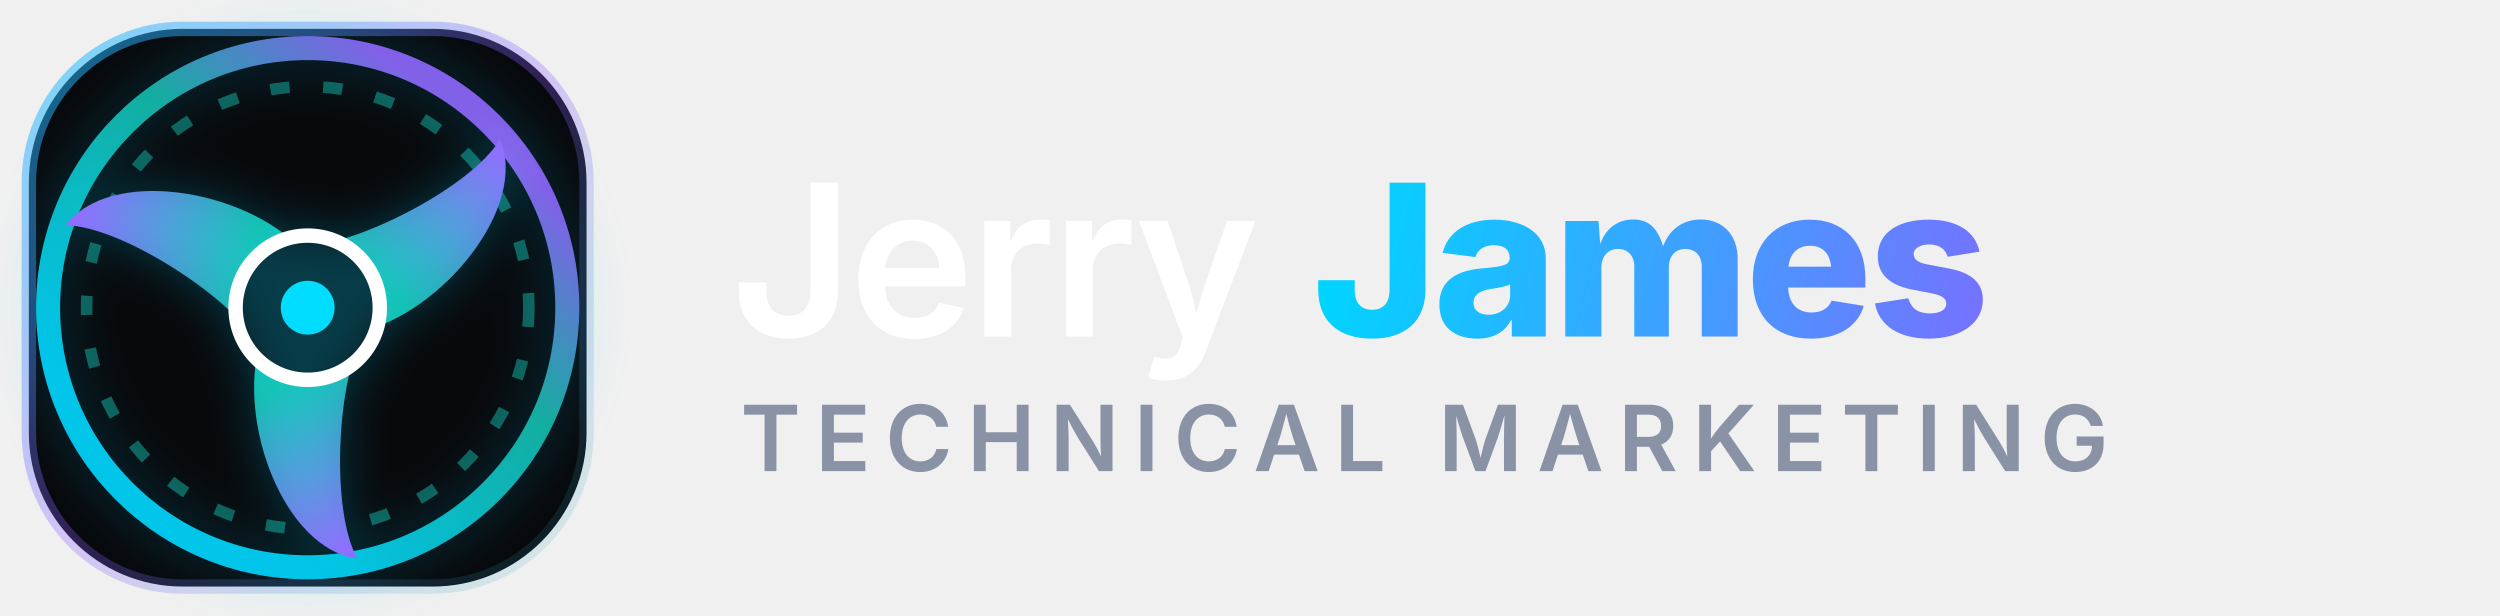
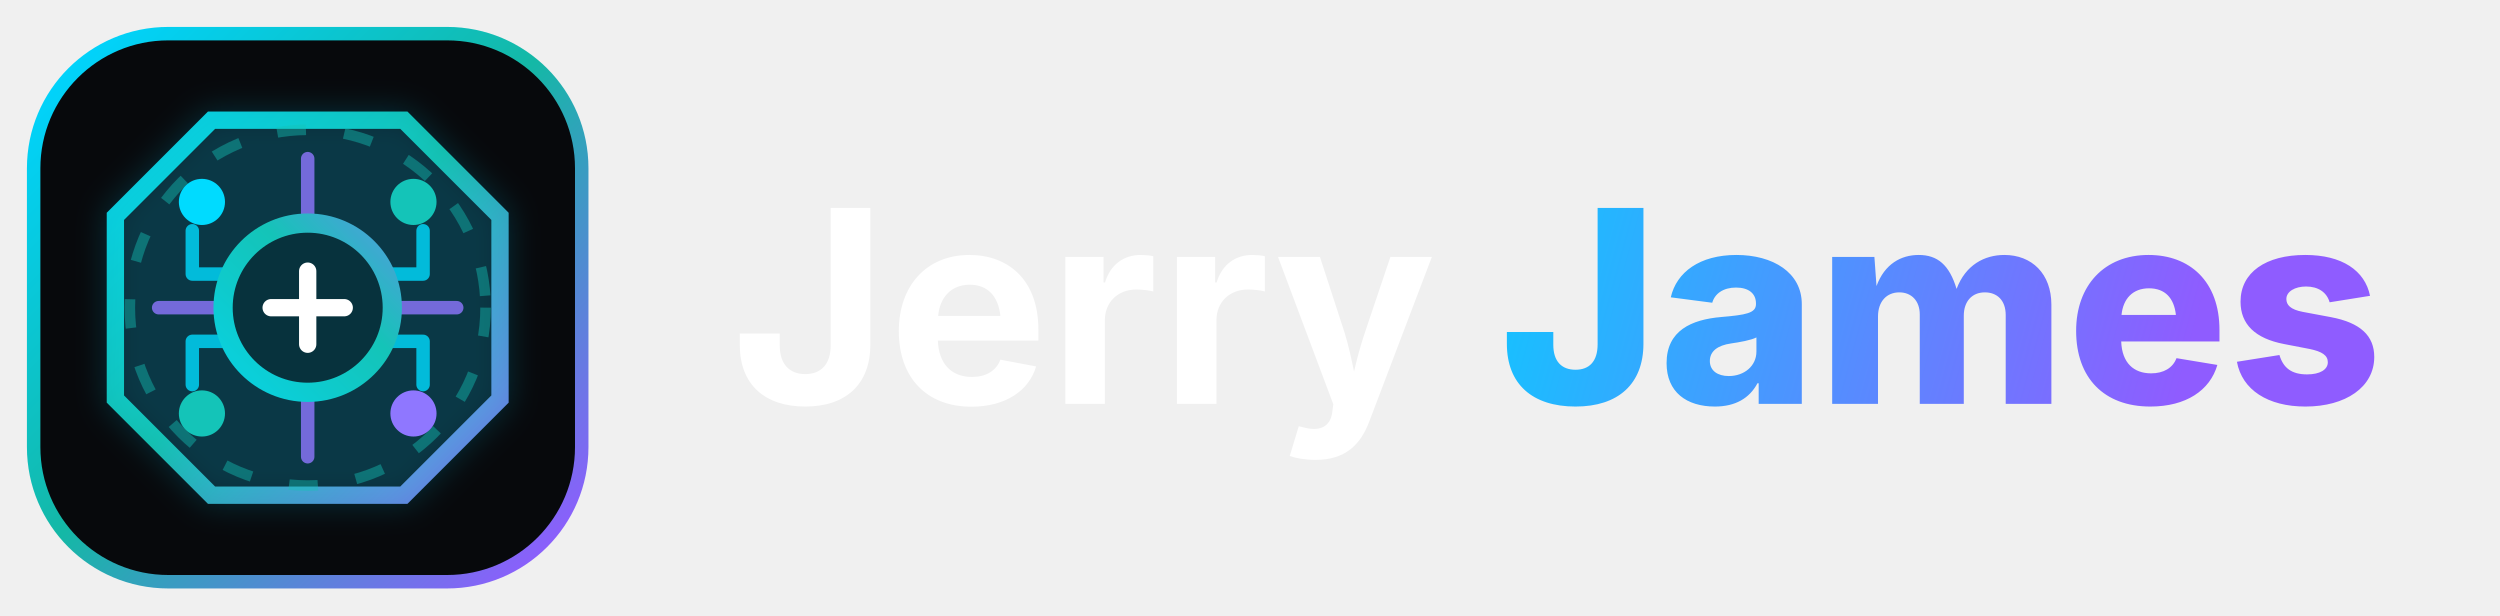
<svg xmlns="http://www.w3.org/2000/svg" width="260" height="64" viewBox="0 0 260 64" fill="none" role="img" aria-labelledby="title desc">
  <defs>
-     <linearGradient id="nexus-logo-frame-grad" x1="0" y1="0" x2="64" y2="64" gradientUnits="userSpaceOnUse">
-       <stop stop-color="#00D4FF" stop-opacity="0.6" />
-       <stop offset="0.5" stop-color="#8F5CFF" stop-opacity="0.3" />
-       <stop offset="1" stop-color="#14B8A6" stop-opacity="0.1" />
-     </linearGradient>
-     <linearGradient id="nexus-logo-ribbon-grad" x1="20" y1="50" x2="50" y2="14" gradientUnits="userSpaceOnUse">
+     <linearGradient id="nexus-logo-frame-grad" x1="6" y1="6" x2="58" y2="58" gradientUnits="userSpaceOnUse">
      <stop stop-color="#00D4FF" />
-       <stop offset="0.6" stop-color="#14B8A6" />
+       <stop offset="0.48" stop-color="#14B8A6" />
      <stop offset="1" stop-color="#8F5CFF" />
    </linearGradient>
-     <linearGradient id="nexus-logo-wordmark-grad" x1="140" y1="20" x2="220" y2="40" gradientUnits="userSpaceOnUse">
+     <linearGradient id="nexus-logo-core-grad" x1="16" y1="48" x2="48" y2="16" gradientUnits="userSpaceOnUse">
+       <stop stop-color="#00D4FF" />
+       <stop offset="0.56" stop-color="#14B8A6" />
+       <stop offset="1" stop-color="#8F5CFF" />
+     </linearGradient>
+     <linearGradient id="nexus-logo-wordmark-grad" x1="145" y1="21" x2="226" y2="43" gradientUnits="userSpaceOnUse">
      <stop stop-color="#00D4FF" />
      <stop offset="1" stop-color="#8F5CFF" />
    </linearGradient>
-     <filter id="nexus-logo-glow" x="-10" y="-10" width="84" height="84" filterUnits="userSpaceOnUse" color-interpolation-filters="sRGB">
-       <feGaussianBlur stdDeviation="2.5" result="blur" />
-       <feColorMatrix in="blur" type="matrix" values="0 0 0 0 0.00   0 0 0 0 0.83   0 0 0 0 1.00   0 0 0 0.25 0" />
+     <filter id="nexus-logo-glow" x="-5" y="-5" width="74" height="74" filterUnits="userSpaceOnUse" color-interpolation-filters="sRGB">
+       <feGaussianBlur stdDeviation="1.6" result="blur" />
+       <feColorMatrix in="blur" type="matrix" values="0 0 0 0 0.00 0 0 0 0 0.83 0 0 0 0 1.00 0 0 0 0.2 0" />
      <feBlend in2="SourceGraphic" mode="screen" />
    </filter>
-     <path id="blade" d="M32 25.5 C37 25.5 49 19.5 52 14.5 C55 21.5 46 32.5 37.5 34.5 C34.5 34.5 32 31.5 32 25.5 Z" fill="url(#nexus-logo-ribbon-grad)" />
  </defs>
-   <rect x="3" y="3" width="58" height="58" rx="16" fill="#07090C" stroke="url(#nexus-logo-frame-grad)" stroke-width="1.5" />
+   <rect x="3.5" y="3.5" width="57" height="57" rx="14" fill="#07090C" stroke="url(#nexus-logo-frame-grad)" stroke-width="1.4" />
  <g filter="url(#nexus-logo-glow)">
-     <circle cx="32" cy="32" r="27" stroke="url(#nexus-logo-ribbon-grad)" stroke-width="2.5" fill="none" opacity="0.9" />
-     <circle cx="32" cy="32" r="23" stroke="#14B8A6" stroke-width="1.2" stroke-dasharray="2 3.5" fill="none" opacity="0.5" />
-     <use href="#blade" />
-     <use href="#blade" transform="rotate(120 32 32)" />
-     <use href="#blade" transform="rotate(240 32 32)" />
-     <circle cx="32" cy="32" r="7.5" fill="#07090C" stroke="#FFFFFF" stroke-width="1.5" />
-     <circle cx="32" cy="32" r="2.8" fill="#00D4FF" />
+     <path d="M22 12.5H42L52 22.5V41.5L42 51.5H22L12 41.5V22.5L22 12.5Z" fill="#0A1118" stroke="url(#nexus-logo-frame-grad)" stroke-width="1.8" />
+     <circle cx="32" cy="32" r="18.5" stroke="#14B8A6" stroke-width="1.1" stroke-dasharray="3 4" opacity="0.42" />
+     <path d="M32 16.5V23.5M32 40.5V47.5M16.5 32H23.5M40.5 32H47.5" stroke="#8F5CFF" stroke-width="1.4" stroke-linecap="round" opacity="0.8" />
+     <path d="M20 40V35.5H25.5M44 24V28.5H38.5M20 24V28.5H25.5M44 40V35.5H38.5" stroke="#00D4FF" stroke-width="1.4" stroke-linecap="round" stroke-linejoin="round" opacity="0.8" />
+     <circle cx="32" cy="32" r="8.8" fill="#07090C" stroke="url(#nexus-logo-core-grad)" stroke-width="2" />
+     <path d="M28.2 32H35.8M32 28.2V35.8" stroke="#FFFFFF" stroke-width="1.8" stroke-linecap="round" />
+     <circle cx="21" cy="21" r="2.4" fill="#00D4FF" />
+     <circle cx="43" cy="21" r="2.4" fill="#14B8A6" />
+     <circle cx="43" cy="43" r="2.4" fill="#8F5CFF" />
+     <circle cx="21" cy="43" r="2.4" fill="#14B8A6" />
  </g>
-   <text x="76" y="35" font-family="Outfit, Geist, Inter, Segoe UI, sans-serif" font-size="22" font-weight="600" letter-spacing="-0.02em">
+   <text x="76" y="42" font-family="Outfit, Geist, Inter, Segoe UI, sans-serif" font-size="28" font-weight="650" letter-spacing="0">
    <tspan fill="#FFFFFF">Jerry </tspan>
    <tspan fill="url(#nexus-logo-wordmark-grad)" font-weight="800">James</tspan>
  </text>
-   <text x="77" y="49" fill="#8A92A6" font-family="Geist, Inter, Segoe UI, sans-serif" font-size="9.5" font-weight="600" letter-spacing="0.16em">TECHNICAL MARKETING</text>
</svg>
